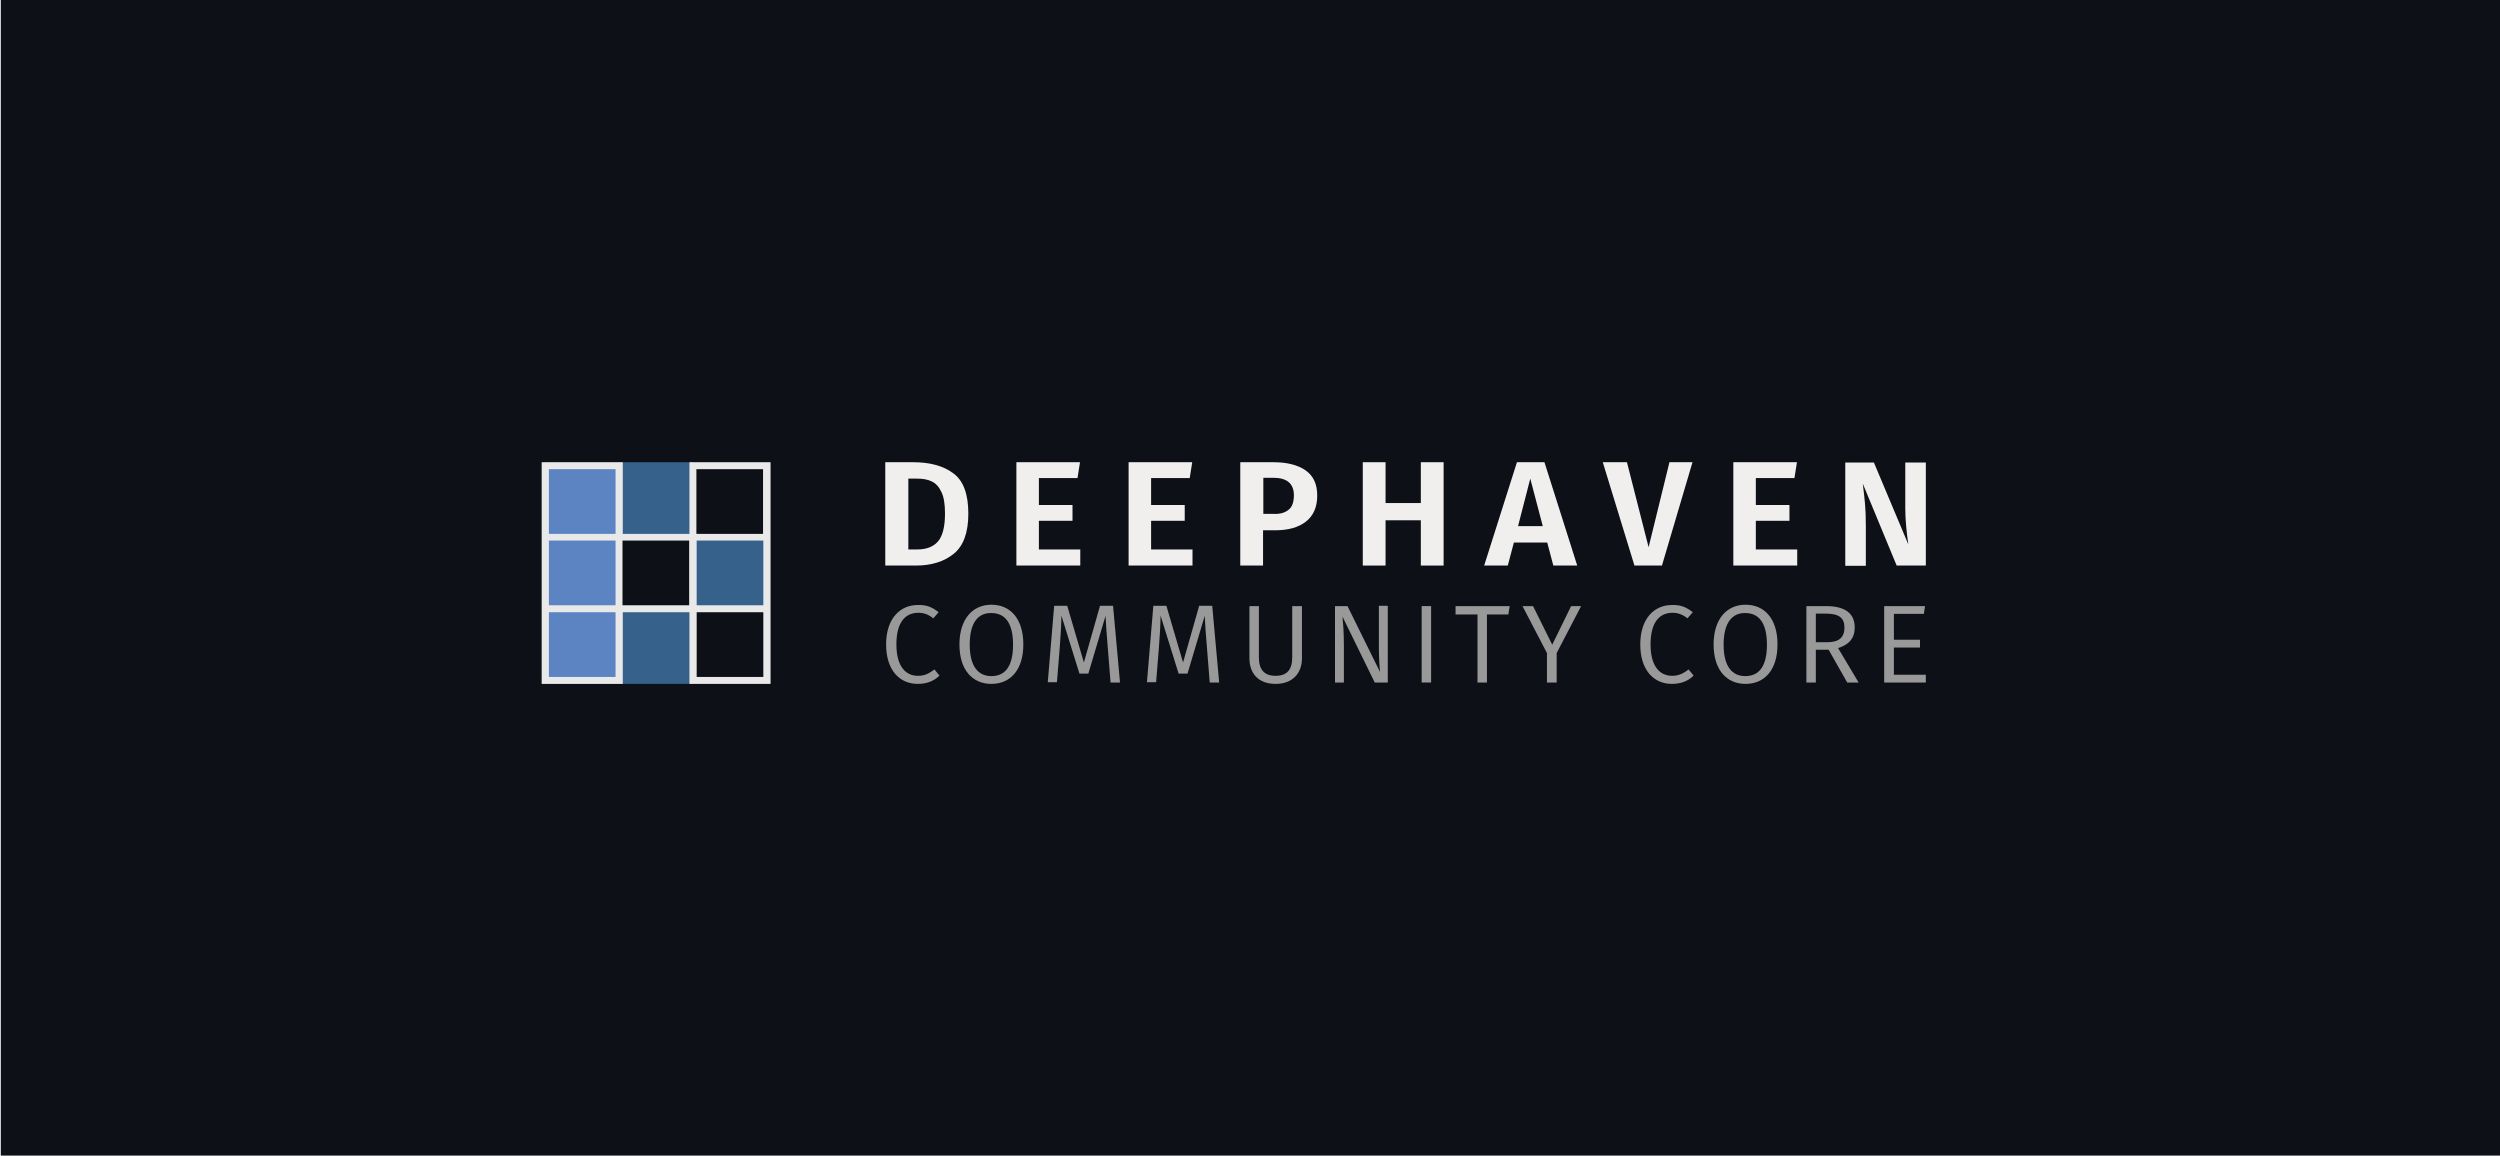
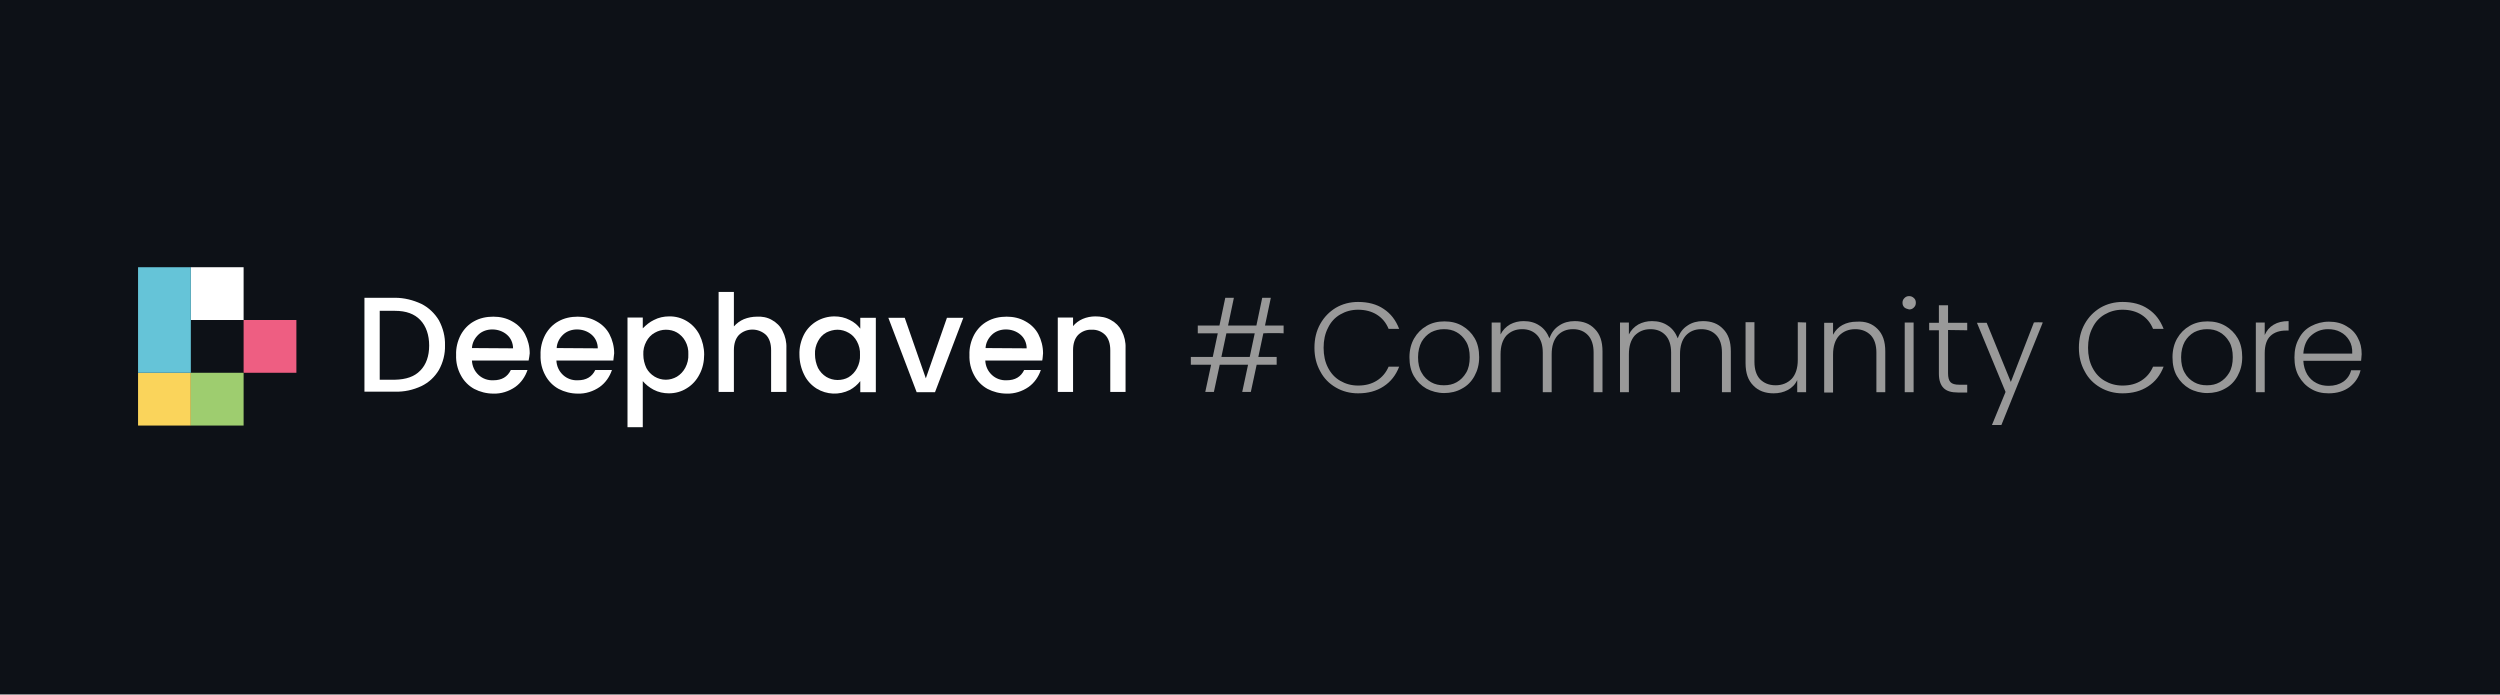
- <svg xmlns="http://www.w3.org/2000/svg" version="1.2" baseProfile="tiny" id="Layer_1" x="0px" y="0px" viewBox="0 0 900 416" overflow="visible" xml:space="preserve">
-   <rect id="XMLID_31_" x="0.3" y="-0.4" fill="#0D1117" width="899.7" height="416.4" />
-   <rect id="XMLID_316_" x="196.3" y="193.4" fill="#5C84C2" width="26.6" height="25.8" />
-   <rect id="XMLID_315_" x="196.3" y="166.6" fill="#5C84C2" width="26.6" height="26.8" />
-   <rect id="XMLID_314_" x="196.3" y="219.2" fill="#5C84C2" width="26.6" height="26.8" />
-   <rect id="XMLID_313_" x="222.9" y="219.4" fill="#35618B" width="26.6" height="26.8" />
-   <rect id="XMLID_312_" x="249.5" y="192.9" fill="#35618B" width="26.6" height="26.8" />
-   <rect id="XMLID_311_" x="222.9" y="166.4" fill="#35618B" width="26.6" height="26.8" />
-   <path id="XMLID_101_" fill="#F0EFEE" d="M343.2,170.4c3.6,2.6,5.4,7.5,5.4,14.5c0,6.9-1.8,11.7-5.3,14.5c-3.5,2.8-8,4.2-13.6,4.2  h-11v-37.2h10C334.8,166.4,339.6,167.7,343.2,170.4z M327,172.2v25.6h3.3c3.1,0,5.6-0.9,7.3-2.8c1.7-1.9,2.6-5.3,2.6-10.1  c0-3.4-0.4-6-1.3-7.8c-0.9-1.9-2-3.1-3.5-3.8c-1.4-0.7-3.2-1-5.3-1H327z" />
-   <path id="XMLID_104_" fill="#F0EFEE" d="M388.8,166.4l-0.9,5.7H374v9.7h12.1v5.7H374v10.3h14.9v5.8h-23v-37.2H388.8z" />
-   <path id="XMLID_106_" fill="#F0EFEE" d="M429.2,166.4l-0.9,5.7h-13.9v9.7h12.1v5.7h-12.1v10.3h14.9v5.8h-23v-37.2H429.2z" />
-   <path id="XMLID_108_" fill="#F0EFEE" d="M470.1,169.4c2.8,2,4.1,5,4.1,9c0,4.2-1.4,7.3-4.1,9.4c-2.7,2.1-6.4,3.1-11,3.1h-4.4v12.7  h-8.2v-37.2h11.9C463.4,166.4,467.3,167.4,470.1,169.4z M463.9,183.5c1.3-1,1.9-2.8,1.9-5.2c0-4.2-2.5-6.3-7.4-6.3h-3.6v13h3.7  C460.8,185.1,462.6,184.6,463.9,183.5z" />
-   <path id="XMLID_111_" fill="#F0EFEE" d="M511.5,203.6v-16.3h-12.7v16.3h-8.2v-37.2h8.2v14.7h12.7v-14.7h8.2v37.2H511.5z" />
-   <path id="XMLID_113_" fill="#F0EFEE" d="M559.2,203.6l-2.2-8.3h-12l-2.2,8.3h-8.5l11.8-37.2h9.9l11.8,37.2H559.2z M546.5,189.4h8.9  l-4.5-17.1L546.5,189.4z" />
-   <path id="XMLID_116_" fill="#F0EFEE" d="M609.3,166.4l-11,37.2h-9.9L577,166.4h8.7l7.8,30.6l7.5-30.6H609.3z" />
-   <path id="XMLID_118_" fill="#F0EFEE" d="M646.9,166.4l-0.9,5.7h-13.9v9.7h12.1v5.7h-12.1v10.3H647v5.8h-23v-37.2H646.9z" />
-   <path id="XMLID_120_" fill="#F0EFEE" d="M693.3,203.6h-10.5l-12.2-29.5c0.3,2.5,0.6,4.9,0.8,7.2c0.2,2.2,0.3,4.9,0.3,7.9v14.5h-7.4  v-37.2h10.3L687,196c-0.7-4.8-1.1-9.2-1.1-13.2v-16.3h7.4V203.6z" />
-   <path id="XMLID_54_" fill="#E9E9E9" d="M248.2,166.4v25.8h-24v-25.8H195v79.8h29.2v-25.8h24v25.8h29.2v-79.8H248.2z M221.6,243.7  h-24v-23.3h24V243.7z M221.6,217.9h-24v-23.3h24V217.9z M221.6,192.2h-24v-23.3h24V192.2z M224.1,217.9v-23.3h24v23.3H224.1z   M274.8,243.7h-24v-23.3h24V243.7z M274.8,217.9h-24v-23.3h24V217.9z M250.7,192.2v-23.3h24v23.3H250.7z" />
+ <svg xmlns="http://www.w3.org/2000/svg" version="1.2" baseProfile="tiny" id="Layer_1" x="0px" y="0px" viewBox="0 0 900 250" overflow="visible" xml:space="preserve">
+   <rect id="XMLID_31_" fill="#0D1117" width="900" height="250" />
  <g>
-     <path fill="#999999" d="M337.9,220.4l-1.9,2.2c-1.8-1.4-3.4-2-5.4-2c-4.3,0-7.9,2.9-7.9,11.4c0,8,3.4,11.3,7.8,11.3   c2.6,0,4.3-1.1,5.9-2.3l1.8,2.2c-1.5,1.6-4.1,3-7.8,3c-6.6,0-11.4-5-11.4-14.2c0-9.4,5.1-14.2,11.4-14.2   C333.8,217.7,335.7,218.7,337.9,220.4z" />
-     <path fill="#999999" d="M368.4,232c0,9.1-4.6,14.2-11.5,14.2c-6.8,0-11.5-5-11.5-14.2c0-9.1,4.7-14.3,11.5-14.3   C363.7,217.7,368.4,222.7,368.4,232z M349.1,232.1c0,8,3.2,11.3,7.8,11.3c4.8,0,7.8-3.3,7.8-11.3c0-8-3-11.4-7.8-11.4   C352.2,220.6,349.1,224,349.1,232.1z" />
-     <path fill="#999999" d="M403.2,245.7h-3.4l-1-12.6c-0.4-4.4-0.7-9.1-0.8-11.4l-6.2,20.8h-3.2l-6.5-20.9c0,3.1-0.3,7.6-0.6,11.6   l-1,12.4h-3.3l2.3-27.5h4.7l6,20.4l5.8-20.4h4.7L403.2,245.7z" />
-     <path fill="#999999" d="M438.9,245.7h-3.4l-1-12.6c-0.4-4.4-0.7-9.1-0.8-11.4l-6.2,20.8h-3.2l-6.5-20.9c0,3.1-0.3,7.6-0.6,11.6   l-1,12.4h-3.3l2.3-27.5h4.7l6,20.4l5.8-20.4h4.7L438.9,245.7z" />
-     <path fill="#999999" d="M468.7,237c0,5.4-3.4,9.2-9.5,9.2c-6.2,0-9.4-3.8-9.4-9.2v-18.8h3.4v18.5c0,4.3,1.9,6.6,6,6.6   c4.1,0,6-2.2,6-6.6v-18.5h3.5V237z" />
-     <path fill="#999999" d="M499.5,245.7h-4.6L483.3,222c0.2,2.2,0.5,5.4,0.5,10.4v13.3h-3.2v-27.5h4.5l11.7,23.7   c-0.1-0.8-0.4-5-0.4-8.4v-15.4h3.2V245.7z" />
-     <path fill="#999999" d="M515.2,245.7h-3.4v-27.5h3.4V245.7z" />
-     <path fill="#999999" d="M543,221.2h-7.7v24.5h-3.4v-24.5h-7.9v-3h19.5L543,221.2z" />
-     <path fill="#999999" d="M560.4,235.1v10.6h-3.5v-10.6l-8.8-16.9h3.8l6.9,13.9l6.8-13.9h3.6L560.4,235.1z" />
-     <path fill="#999999" d="M609.4,220.4l-1.9,2.2c-1.8-1.4-3.4-2-5.4-2c-4.3,0-7.9,2.9-7.9,11.4c0,8,3.4,11.3,7.8,11.3   c2.6,0,4.3-1.1,5.9-2.3l1.8,2.2c-1.5,1.6-4.1,3-7.8,3c-6.6,0-11.4-5-11.4-14.2c0-9.4,5.1-14.2,11.4-14.2   C605.3,217.7,607.2,218.7,609.4,220.4z" />
-     <path fill="#999999" d="M639.9,232c0,9.1-4.6,14.2-11.5,14.2c-6.8,0-11.5-5-11.5-14.2c0-9.1,4.7-14.3,11.5-14.3   C635.2,217.7,639.9,222.7,639.9,232z M620.5,232.1c0,8,3.2,11.3,7.8,11.3c4.8,0,7.8-3.3,7.8-11.3c0-8-3-11.4-7.8-11.4   C623.7,220.6,620.5,224,620.5,232.1z" />
-     <path fill="#999999" d="M658.3,233.9h-4.6v11.8h-3.4v-27.5h7.1c6.8,0,10.3,2.6,10.3,7.7c0,3.9-2.1,6.2-6,7.4l7.4,12.4H665   L658.3,233.9z M657.8,231.2c4,0,6.2-1.5,6.2-5.3c0-3.5-2-5-6.7-5h-3.6v10.3H657.8z" />
-     <path fill="#999999" d="M692.6,221h-10.8v9.3h9.4v2.8h-9.4v9.8h11.5v2.8h-15v-27.5H693L692.6,221z" />
+     <g>
+       <path fill="#FFFFFF" d="M151.7,109.4c2.6,1.3,4.8,3.4,6.3,5.9c1.5,2.8,2.3,5.9,2.2,9c0.1,3.1-0.7,6.2-2.2,8.9    c-1.5,2.5-3.6,4.5-6.3,5.8c-3,1.4-6.2,2.1-9.5,2h-11v-33.8h11C145.5,107.2,148.7,108,151.7,109.4z M151.3,133.4    c2.1-2.1,3.2-5.2,3.2-9s-1.1-7-3.2-9.2c-2.1-2.2-5.1-3.3-9.1-3.3h-5.5v24.8h5.5C146.2,136.6,149.2,135.6,151.3,133.4L151.3,133.4z    " />
+       <path fill="#FFFFFF" d="M190.3,129.8h-20.4c0.1,2,0.9,3.8,2.4,5.2c1.4,1.3,3.3,2,5.3,1.9c3,0,5.1-1.2,6.3-3.7h6    c-0.8,2.4-2.3,4.6-4.4,6.1c-2.3,1.6-5.1,2.5-7.9,2.4c-2.4,0-4.8-0.6-6.9-1.7c-2-1.1-3.7-2.8-4.8-4.9c-1.2-2.2-1.8-4.7-1.7-7.3    c-0.1-2.5,0.5-5,1.7-7.3c1.1-2,2.7-3.7,4.7-4.8c2.1-1.2,4.5-1.7,7-1.7c2.4,0,4.7,0.5,6.8,1.7c2,1.1,3.6,2.7,4.6,4.6    c1.1,2.1,1.7,4.5,1.7,6.9C190.6,128,190.5,128.9,190.3,129.8z M184.7,125.4c0-1.9-0.8-3.7-2.2-4.9c-1.5-1.3-3.4-1.9-5.3-1.9    c-1.8,0-3.6,0.6-4.9,1.8c-1.4,1.3-2.3,3-2.4,4.9L184.7,125.4z" />
+       <path fill="#FFFFFF" d="M220.8,129.8h-20.5c0.1,2,0.9,3.8,2.4,5.2c1.4,1.3,3.3,2,5.3,1.9c3,0,5.1-1.2,6.3-3.7h6    c-0.8,2.4-2.3,4.6-4.4,6.1c-2.3,1.6-5.1,2.5-7.9,2.4c-2.4,0-4.8-0.6-6.9-1.7c-2-1.1-3.7-2.8-4.8-4.9c-1.2-2.2-1.8-4.7-1.7-7.3    c-0.1-2.5,0.5-5,1.7-7.3c1.1-2,2.7-3.7,4.7-4.8c2.1-1.2,4.5-1.7,7-1.7c2.4,0,4.7,0.5,6.8,1.7c2,1.1,3.6,2.7,4.6,4.6    c1.1,2.1,1.7,4.5,1.7,6.9C221,128,220.9,128.9,220.8,129.8z M215.2,125.4c0-1.9-0.8-3.7-2.2-4.9c-1.5-1.3-3.4-1.9-5.3-1.9    c-1.8,0-3.6,0.6-4.9,1.8c-1.4,1.3-2.3,3-2.4,4.9L215.2,125.4z" />
+       <path fill="#FFFFFF" d="M235.4,115.2c1.7-0.9,3.6-1.3,5.5-1.3c4.6-0.1,8.8,2.5,10.9,6.6c1.1,2.2,1.7,4.7,1.7,7.1    c0,2.5-0.5,5-1.7,7.2c-1,2-2.6,3.8-4.6,5c-1.9,1.2-4.1,1.8-6.4,1.8c-1.9,0-3.8-0.4-5.5-1.3c-1.5-0.8-2.8-1.8-3.9-3.1v16.6h-5.5    v-39.5h5.5v3.9C232.6,117,233.9,115.9,235.4,115.2z M246.7,122.8c-0.7-1.3-1.7-2.3-3-3.1c-1.2-0.7-2.6-1-4-1s-2.8,0.4-4,1.1    c-1.3,0.7-2.3,1.8-3,3.1c-0.8,1.5-1.2,3.1-1.1,4.8c0,1.7,0.4,3.3,1.1,4.8c1.4,2.6,4.1,4.2,7,4.2c1.4,0,2.8-0.4,4-1.1    c1.3-0.8,2.3-1.9,3-3.2c0.8-1.5,1.2-3.2,1.1-4.9C247.9,126,247.5,124.2,246.7,122.8z" />
+       <path fill="#FFFFFF" d="M277.9,115.2c1.6,0.9,3,2.2,3.8,3.9c1,1.9,1.5,4.1,1.4,6.2v15.8h-5.5v-15c0-2.4-0.6-4.2-1.8-5.5    c-2.8-2.6-7.1-2.6-9.8,0c-1.2,1.3-1.8,3.1-1.8,5.5v15h-5.5v-36h5.5v12.4c1-1.1,2.2-2,3.6-2.6c1.5-0.6,3.1-0.9,4.7-0.9    C274.3,113.9,276.2,114.2,277.9,115.2z" />
+       <path fill="#FFFFFF" d="M289.4,120.5c2.1-4.1,6.4-6.6,11-6.6c1.9,0,3.8,0.4,5.5,1.3c1.5,0.7,2.8,1.8,3.8,3.1v-3.9h5.6v26.8h-5.6    v-4c-1,1.3-2.3,2.4-3.8,3.2c-3.8,1.9-8.3,1.7-11.9-0.5c-1.9-1.2-3.5-2.9-4.5-5c-1.1-2.2-1.7-4.7-1.7-7.2    C287.7,125.2,288.3,122.7,289.4,120.5z M308.5,122.9c-0.7-1.3-1.7-2.4-3-3.1c-1.2-0.7-2.6-1.1-4-1.1s-2.8,0.4-4,1    c-1.3,0.7-2.3,1.8-3,3.1c-0.8,1.5-1.2,3.1-1.1,4.8c0,1.7,0.4,3.4,1.1,4.9c0.7,1.3,1.7,2.4,3,3.2c1.2,0.7,2.6,1.1,4,1.1    s2.8-0.3,4-1c1.3-0.8,2.3-1.9,3-3.2c0.8-1.5,1.2-3.2,1.1-4.8C309.7,126,309.3,124.4,308.5,122.9z" />
+       <path fill="#FFFFFF" d="M333.3,136.2l7.6-21.8h5.9l-10.2,26.8H330l-10.2-26.8h5.9L333.3,136.2z" />
+       <path fill="#FFFFFF" d="M375.2,129.8h-20.5c0.1,2,0.9,3.8,2.4,5.2c1.4,1.3,3.3,2,5.3,1.9c3,0,5.1-1.2,6.3-3.7h6    c-0.8,2.4-2.3,4.6-4.4,6.1c-2.3,1.6-5.1,2.5-7.9,2.4c-2.4,0-4.8-0.6-6.9-1.7c-2-1.1-3.7-2.8-4.8-4.9c-1.2-2.2-1.8-4.7-1.7-7.3    c-0.1-2.5,0.5-5,1.7-7.3c1.1-2,2.7-3.7,4.7-4.8c2.1-1.2,4.5-1.7,7-1.7c2.4,0,4.7,0.5,6.8,1.7c2,1.1,3.6,2.7,4.6,4.6    c1.1,2.1,1.7,4.5,1.7,6.9C375.4,128,375.4,128.9,375.2,129.8z M369.6,125.4c0-1.9-0.8-3.7-2.2-4.9c-1.5-1.3-3.4-1.9-5.3-1.9    c-1.8,0-3.6,0.6-4.9,1.8c-1.4,1.3-2.3,3-2.4,4.9L369.6,125.4z" />
+       <path fill="#FFFFFF" d="M399.9,115.2c1.7,0.9,3,2.2,3.9,3.9c1,1.9,1.5,4.1,1.4,6.2v15.8h-5.5v-15c0-2.4-0.6-4.2-1.8-5.5    c-1.3-1.3-3.1-2-4.9-1.9c-1.8-0.1-3.6,0.6-4.9,1.9c-1.2,1.3-1.8,3.1-1.8,5.5v15h-5.5v-26.8h5.5v3.1c0.9-1.1,2.1-2,3.5-2.6    s3-0.9,4.5-0.9C396.3,113.9,398.2,114.2,399.9,115.2z" />
+       <rect x="49.7" y="134.2" fill="#FAD45B" width="19" height="19" />
+       <rect x="68.7" y="96.2" fill="#FFFFFF" width="19" height="19" />
+       <rect x="68.7" y="134.2" fill="#9ECD6F" width="19" height="19" />
+       <rect x="87.7" y="115.2" fill="#EE5E82" width="19" height="19" />
+       <rect x="49.7" y="96.2" fill="#65C4D8" width="19" height="38" />
+     </g>
+     <path fill="#999999" d="M454.8,120l-1.8,8.5h6.6v2.8h-7.2l-2.1,9.8h-3.1l2.1-9.8h-10.2l-2.1,9.8h-3.1l2.1-9.8h-7.3v-2.8h7.9   l1.8-8.5h-7.2v-2.8h7.8l2.1-10h3.1l-2.1,10h10.2l2.1-10h3.1l-2.1,10h6.7v2.8C462.1,119.9,454.8,119.9,454.8,120z M451.7,120h-10.2   l-1.8,8.5h10.2L451.7,120z" />
+     <path fill="#999999" d="M475.3,116.6c1.4-2.5,3.3-4.4,5.6-5.8c2.4-1.4,5.1-2.1,8-2.1c3.6,0,6.7,0.8,9.2,2.5   c2.6,1.7,4.4,4.1,5.6,7.2h-3.8c-0.9-2.2-2.3-3.9-4.2-5.1c-1.9-1.2-4.2-1.8-6.8-1.8c-2.4,0-4.5,0.6-6.4,1.7s-3.4,2.7-4.4,4.8   c-1.1,2.1-1.6,4.5-1.6,7.2s0.5,5.1,1.6,7.2s2.5,3.6,4.4,4.7s4,1.7,6.4,1.7c2.7,0,4.9-0.6,6.8-1.8s3.3-2.9,4.2-5h3.8   c-1.2,3.1-3,5.4-5.6,7.1c-2.6,1.7-5.6,2.5-9.2,2.5c-2.9,0-5.6-0.7-8-2.1s-4.3-3.3-5.6-5.8c-1.4-2.5-2.1-5.3-2.1-8.5   C473.2,121.9,473.9,119.1,475.3,116.6z" />
+     <path fill="#999999" d="M513.5,139.9c-1.9-1.1-3.4-2.6-4.5-4.5s-1.6-4.2-1.6-6.8s0.6-4.9,1.7-6.8s2.6-3.4,4.5-4.5   c1.9-1.1,4-1.6,6.4-1.6s4.5,0.5,6.4,1.6s3.4,2.6,4.5,4.5s1.6,4.2,1.6,6.8s-0.6,4.8-1.7,6.8c-1.1,2-2.6,3.5-4.5,4.5   c-1.9,1.1-4.1,1.6-6.4,1.6S515.4,140.9,513.5,139.9z M524.4,137.6c1.4-0.8,2.5-1.9,3.4-3.4s1.3-3.4,1.3-5.6c0-2.2-0.4-4.1-1.3-5.6   c-0.9-1.5-2-2.6-3.4-3.4s-2.9-1.1-4.6-1.1c-1.7,0-3.2,0.4-4.6,1.1c-1.4,0.8-2.5,1.9-3.4,3.4c-0.8,1.5-1.3,3.4-1.3,5.6   s0.4,4.1,1.3,5.6c0.8,1.5,2,2.6,3.4,3.4c1.4,0.8,2.9,1.1,4.6,1.1S523,138.4,524.4,137.6z" />
+     <path fill="#999999" d="M574.1,118.4c1.9,1.9,2.8,4.5,2.8,8.1v14.7h-3.2v-14.3c0-2.7-0.7-4.8-2-6.2c-1.3-1.4-3.1-2.2-5.4-2.2   c-2.4,0-4.2,0.8-5.6,2.3c-1.4,1.6-2.1,3.8-2.1,6.8v13.6h-3.2v-14.3c0-2.7-0.7-4.8-2-6.2c-1.3-1.4-3.1-2.2-5.4-2.2   c-2.4,0-4.2,0.8-5.7,2.3c-1.4,1.6-2.1,3.8-2.1,6.8v13.6H537v-25.1h3.2v4.3c0.8-1.6,1.9-2.7,3.4-3.6c1.5-0.8,3.1-1.2,4.9-1.2   c2.2,0,4.1,0.5,5.7,1.6c1.6,1,2.8,2.6,3.6,4.6c0.7-2,1.8-3.5,3.5-4.6c1.6-1.1,3.5-1.6,5.6-1.6C569.9,115.6,572.3,116.5,574.1,118.4   z" />
+     <path fill="#999999" d="M620.3,118.4c1.9,1.9,2.8,4.5,2.8,8.1v14.7h-3.2v-14.3c0-2.7-0.7-4.8-2-6.2c-1.3-1.4-3.1-2.2-5.4-2.2   c-2.4,0-4.2,0.8-5.6,2.3c-1.4,1.6-2.1,3.8-2.1,6.8v13.6h-3.2v-14.3c0-2.7-0.7-4.8-2-6.2c-1.3-1.4-3.1-2.2-5.4-2.2   c-2.4,0-4.2,0.8-5.7,2.3c-1.4,1.6-2.1,3.8-2.1,6.8v13.6h-3.2v-25.1h3.2v4.3c0.8-1.6,1.9-2.7,3.4-3.6c1.5-0.8,3.1-1.2,4.9-1.2   c2.2,0,4.1,0.5,5.7,1.6c1.6,1,2.8,2.6,3.6,4.6c0.7-2,1.8-3.5,3.5-4.6c1.6-1.1,3.5-1.6,5.6-1.6C616.1,115.6,618.5,116.5,620.3,118.4   z" />
+     <path fill="#999999" d="M650.2,116.1v25.1H647v-4.4c-0.7,1.6-1.9,2.8-3.4,3.6s-3.2,1.2-5.1,1.2c-3,0-5.5-0.9-7.3-2.8   c-1.9-1.9-2.8-4.5-2.8-8.1V116h3.2v14.3c0,2.7,0.7,4.8,2,6.2c1.4,1.4,3.2,2.2,5.6,2.2c2.4,0,4.3-0.8,5.8-2.3   c1.4-1.5,2.2-3.8,2.2-6.8V116L650.2,116.1L650.2,116.1z" />
+     <path fill="#999999" d="M675.9,118.4c1.9,1.9,2.8,4.5,2.8,8.1v14.7h-3.2v-14.3c0-2.7-0.7-4.8-2-6.2c-1.4-1.4-3.2-2.2-5.6-2.2   c-2.4,0-4.3,0.8-5.8,2.3c-1.4,1.5-2.2,3.8-2.2,6.8v13.7h-3.2v-25.1h3.2v4.3c0.8-1.5,1.9-2.7,3.4-3.5s3.2-1.2,5.1-1.2   C671.6,115.6,674,116.5,675.9,118.4z" />
+     <path fill="#999999" d="M685.6,110.7c-0.5-0.5-0.7-1-0.7-1.7s0.2-1.2,0.7-1.7s1-0.7,1.7-0.7c0.6,0,1.2,0.2,1.7,0.7   c0.5,0.4,0.7,1,0.7,1.7s-0.2,1.2-0.7,1.7s-1,0.7-1.7,0.7C686.6,111.2,686.1,111.1,685.6,110.7z M688.9,116.1v25.1h-3.2v-25.1H688.9   z" />
+     <path fill="#999999" d="M701.3,118.8v15.6c0,1.5,0.3,2.6,0.9,3.2c0.6,0.6,1.6,0.9,3.1,0.9h2.9v2.8h-3.4c-2.3,0-4-0.5-5.1-1.6   s-1.7-2.8-1.7-5.2v-15.6h-3.5v-2.7h3.5v-6.3h3.3v6.3h6.9v2.7L701.3,118.8L701.3,118.8z" />
+     <path fill="#999999" d="M735.4,116.1l-14.9,36.9h-3.4l4.9-11.9l-10.3-24.9h3.5l8.7,21.3l8.3-21.4C732.2,116,735.4,116,735.4,116.1z   " />
+     <path fill="#999999" d="M750.5,116.6c1.4-2.5,3.3-4.4,5.6-5.8c2.4-1.4,5.1-2.1,8-2.1c3.6,0,6.7,0.8,9.2,2.5   c2.6,1.7,4.4,4.1,5.6,7.2h-3.8c-0.9-2.2-2.3-3.9-4.2-5.1s-4.2-1.8-6.8-1.8c-2.4,0-4.5,0.6-6.4,1.7s-3.4,2.7-4.4,4.8   c-1.1,2.1-1.6,4.5-1.6,7.2s0.5,5.1,1.6,7.2s2.5,3.6,4.4,4.7s4,1.7,6.4,1.7c2.7,0,4.9-0.6,6.8-1.8c1.9-1.2,3.3-2.9,4.2-5h3.8   c-1.2,3.1-3,5.4-5.6,7.1c-2.6,1.7-5.6,2.5-9.2,2.5c-2.9,0-5.6-0.7-8-2.1s-4.3-3.3-5.6-5.8c-1.4-2.5-2.1-5.3-2.1-8.5   C748.4,121.9,749.1,119.1,750.5,116.6z" />
+     <path fill="#999999" d="M788.2,139.9c-1.9-1.1-3.4-2.6-4.5-4.5s-1.6-4.2-1.6-6.8s0.6-4.9,1.7-6.8c1.1-1.9,2.6-3.4,4.5-4.5   s4-1.6,6.4-1.6s4.5,0.5,6.4,1.6s3.4,2.6,4.5,4.5s1.6,4.2,1.6,6.8s-0.6,4.8-1.7,6.8c-1.1,2-2.6,3.5-4.5,4.5   c-1.9,1.1-4.1,1.6-6.4,1.6S790,140.9,788.2,139.9z M799.1,137.6c1.4-0.8,2.5-1.9,3.4-3.4s1.3-3.4,1.3-5.6c0-2.2-0.4-4.1-1.3-5.6   c-0.9-1.5-2-2.6-3.4-3.4s-2.9-1.1-4.6-1.1c-1.7,0-3.2,0.4-4.6,1.1c-1.4,0.8-2.5,1.9-3.4,3.4c-0.8,1.5-1.3,3.4-1.3,5.6   s0.4,4.1,1.3,5.6c0.8,1.5,2,2.6,3.4,3.4c1.4,0.8,2.9,1.1,4.6,1.1S797.7,138.4,799.1,137.6z" />
+     <path fill="#999999" d="M818.5,116.9c1.5-0.9,3.2-1.3,5.4-1.3v3.4H823c-2.3,0-4.2,0.6-5.6,1.9c-1.4,1.3-2.1,3.4-2.1,6.3v14h-3.2   v-25.1h3.2v4.5C816,119,817,117.8,818.5,116.9z" />
+     <path fill="#999999" d="M850,129.9h-20.8c0.1,1.9,0.6,3.5,1.4,4.9c0.8,1.3,1.9,2.4,3.3,3.1c1.3,0.7,2.8,1,4.4,1   c2.1,0,3.8-0.5,5.3-1.5c1.4-1,2.4-2.4,2.8-4.1h3.4c-0.6,2.5-1.9,4.4-3.9,6c-2,1.5-4.5,2.3-7.6,2.3c-2.4,0-4.5-0.5-6.3-1.6   c-1.9-1.1-3.3-2.6-4.4-4.5c-1.1-1.9-1.6-4.2-1.6-6.8c0-2.6,0.5-4.9,1.6-6.8c1-2,2.5-3.5,4.4-4.5s4-1.6,6.4-1.6s4.5,0.5,6.3,1.6   c1.8,1,3.2,2.4,4.1,4.2c1,1.8,1.4,3.7,1.4,5.9C850.1,128.4,850.1,129.2,850,129.9z M845.7,122.5c-0.8-1.3-1.8-2.3-3.2-3   c-1.3-0.7-2.8-1-4.4-1c-2.4,0-4.4,0.8-6.1,2.3c-1.7,1.5-2.6,3.7-2.8,6.5h17.6C846.9,125.4,846.5,123.8,845.7,122.5z" />
  </g>
</svg>
